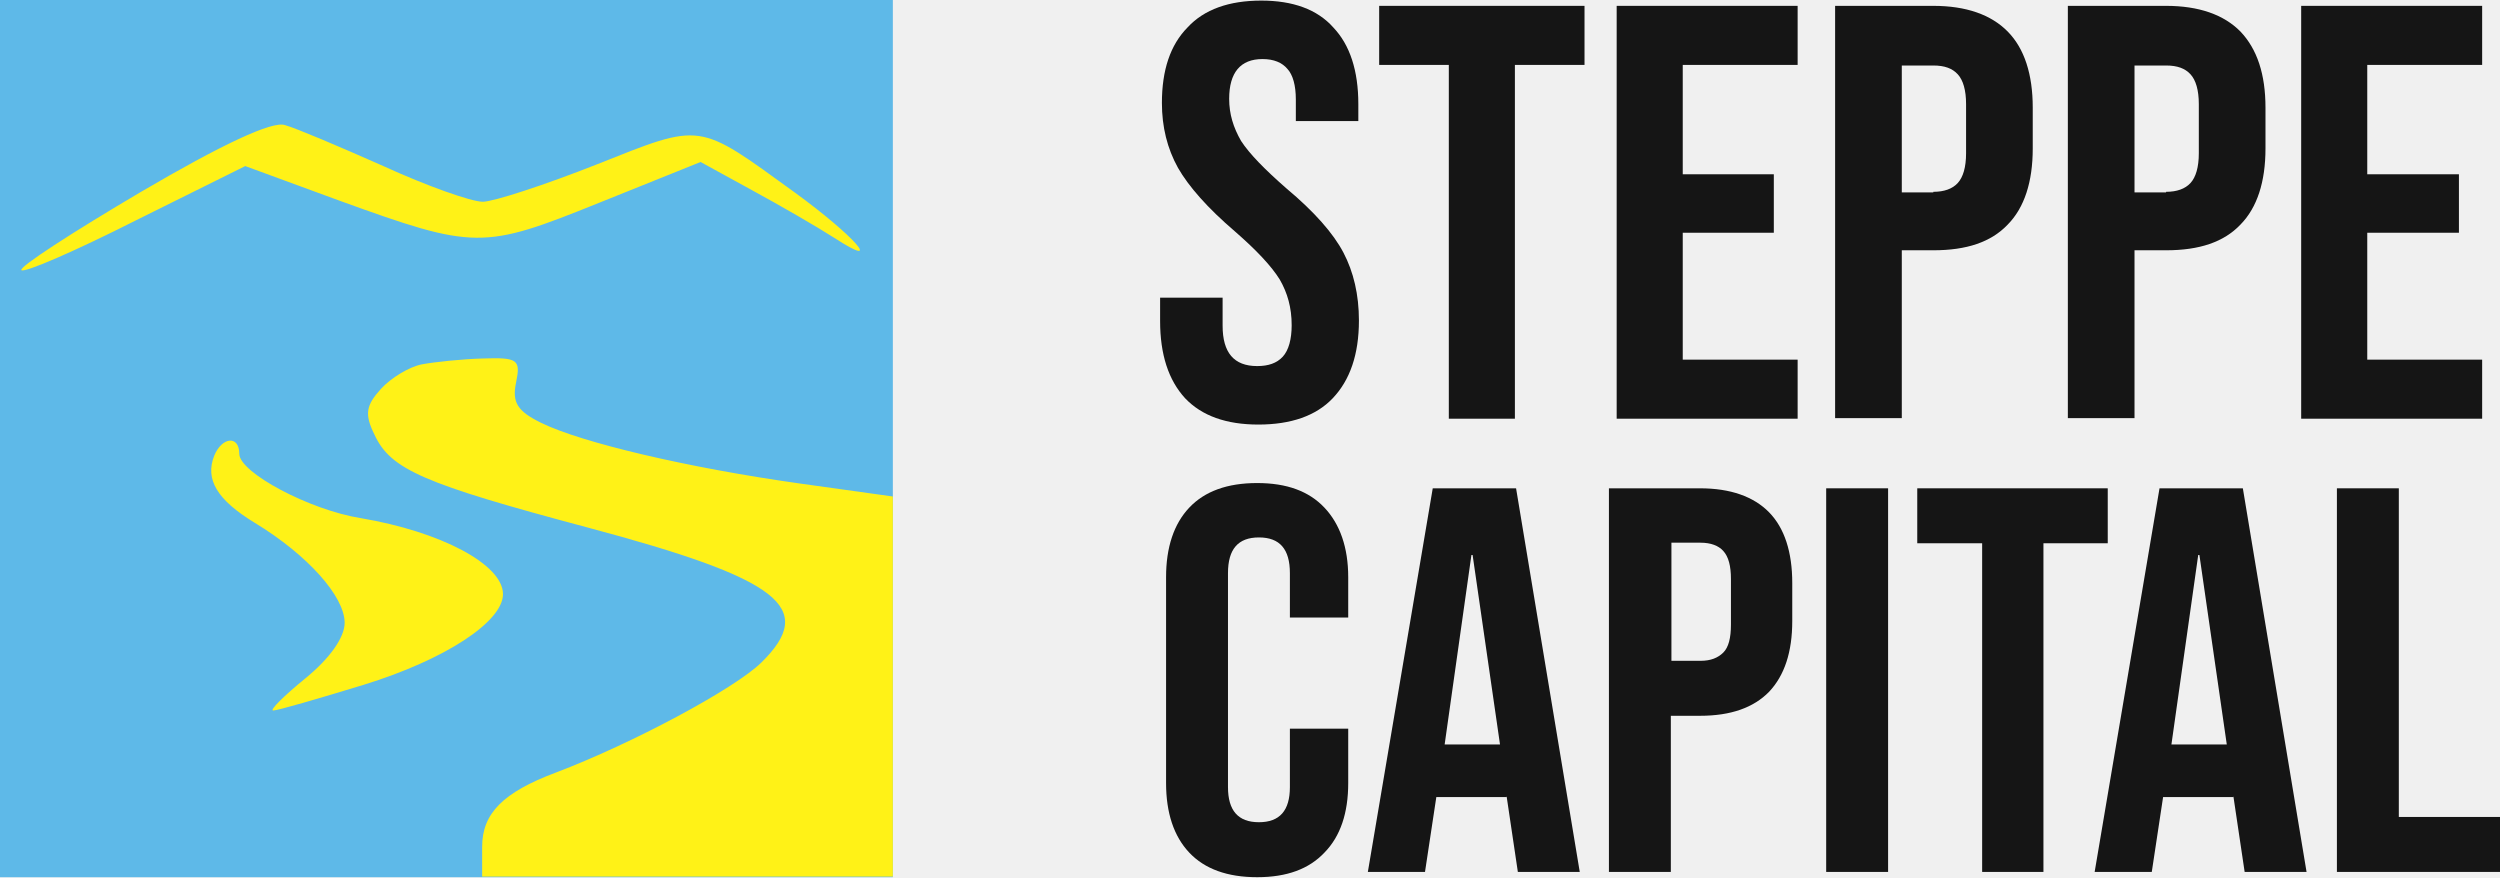
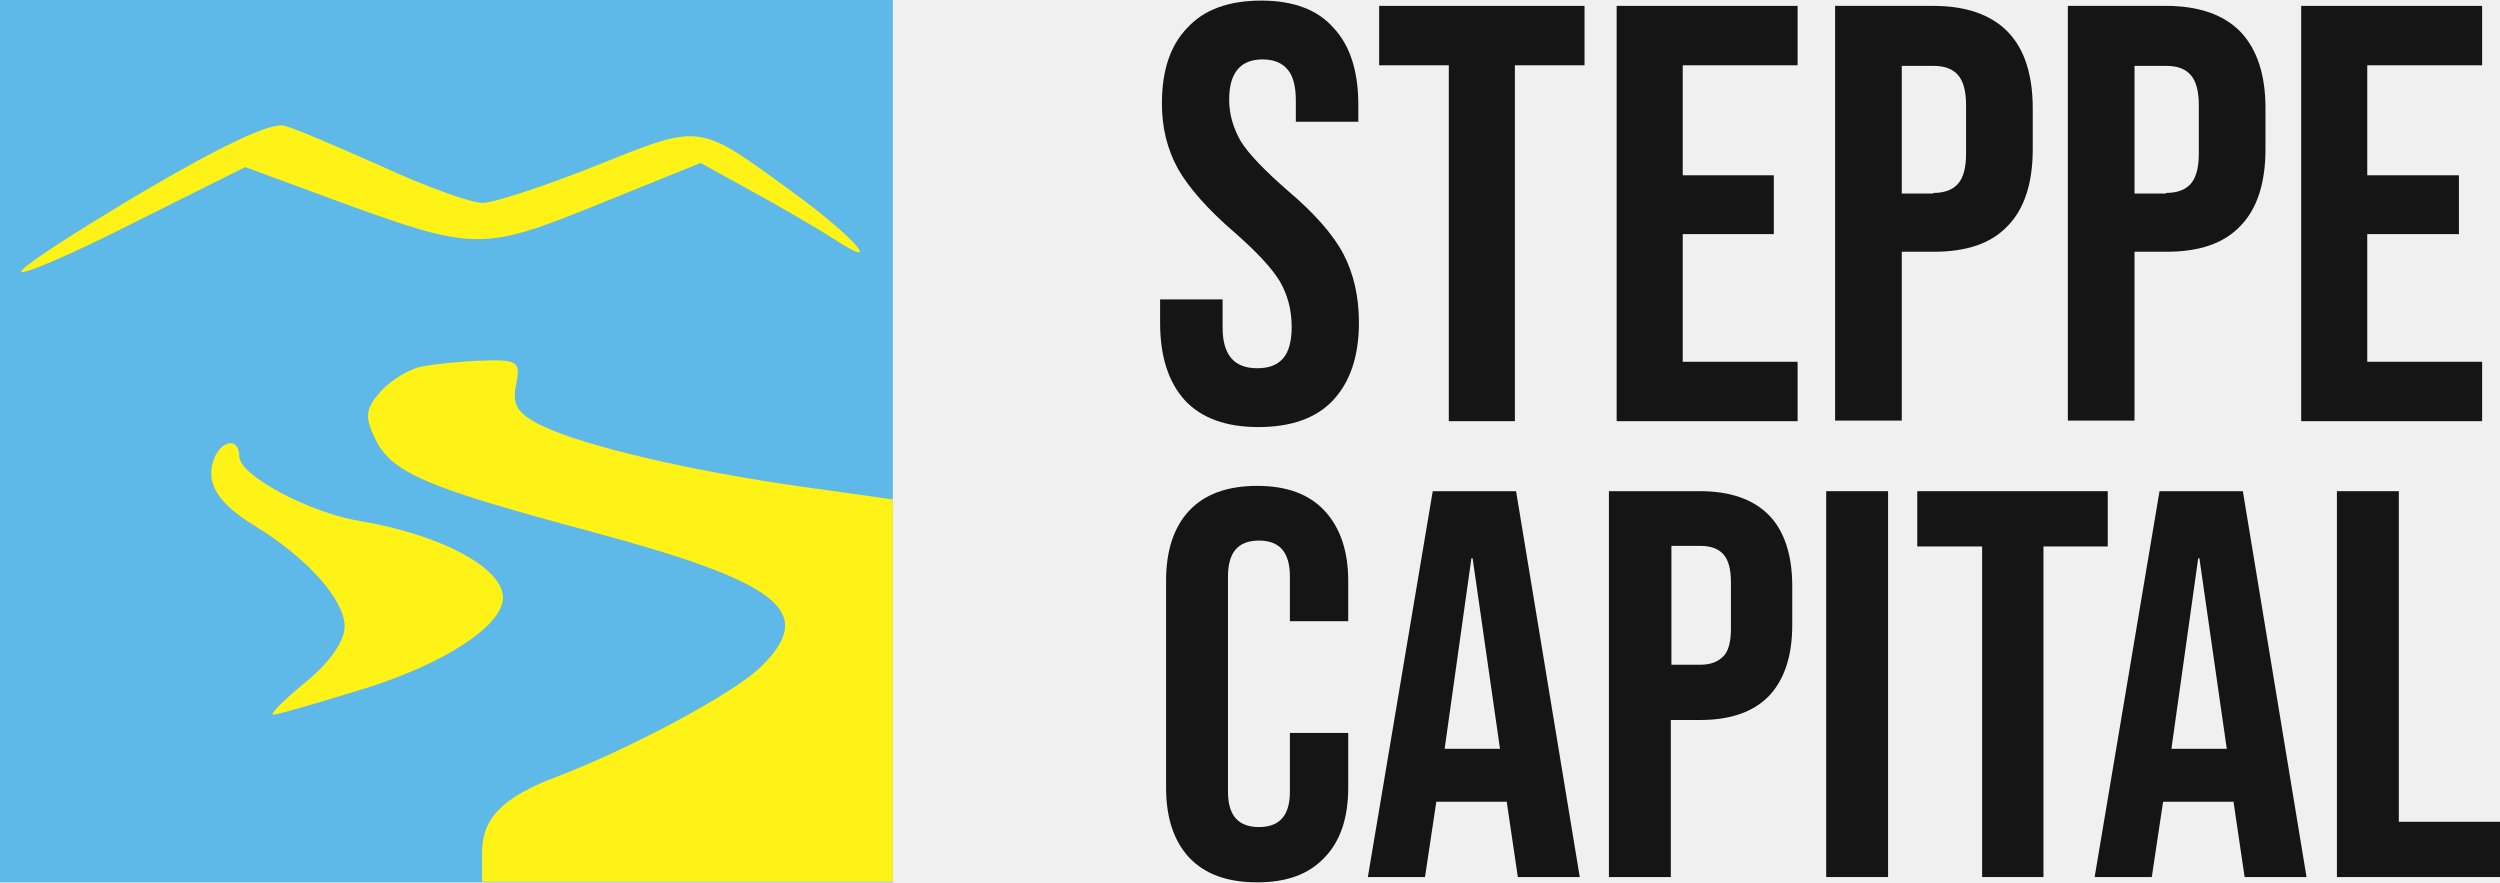
- <svg xmlns="http://www.w3.org/2000/svg" width="114" height="40" viewBox="0 0 114 40" fill="none">
-   <g clip-path="url(#clip0_9_40)">
-     <path d="M57.38 19.36C55.914 19.36 54.801 18.96 54.041 18.16C53.281 17.333 52.901 16.16 52.901 14.64V13.573H55.751V14.853C55.751 16.08 56.267 16.693 57.326 16.693C57.841 16.693 58.221 16.56 58.493 16.267C58.764 15.973 58.9 15.467 58.9 14.827C58.9 14.027 58.71 13.36 58.357 12.747C57.977 12.133 57.299 11.413 56.321 10.56C55.073 9.493 54.204 8.507 53.716 7.653C53.227 6.773 52.983 5.787 52.983 4.693C52.983 3.2 53.363 2.053 54.15 1.253C54.91 0.427 56.05 0.027 57.516 0.027C58.954 0.027 60.067 0.427 60.8 1.253C61.56 2.053 61.94 3.227 61.94 4.747V5.52H59.09V4.533C59.09 3.893 58.954 3.413 58.71 3.147C58.466 2.853 58.086 2.693 57.57 2.693C56.566 2.693 56.05 3.307 56.05 4.507C56.05 5.2 56.24 5.813 56.593 6.427C56.973 7.013 57.679 7.733 58.656 8.587C59.931 9.653 60.8 10.64 61.261 11.52C61.723 12.4 61.967 13.44 61.967 14.613C61.967 16.16 61.56 17.333 60.773 18.16C60.013 18.96 58.873 19.36 57.38 19.36Z" fill="#151515" />
-     <path d="M66.066 2.96H62.89V0.267H72.254V2.96H69.079V19.093H66.066V2.96Z" fill="#151515" />
-     <path d="M73.72 0.267H81.972V2.96H76.733V7.947H80.886V10.613H76.733V16.4H81.972V19.093H73.72V0.267Z" fill="#151515" />
-     <path d="M88.16 8.747C88.649 8.747 89.029 8.613 89.273 8.347C89.517 8.08 89.653 7.627 89.653 6.987V4.747C89.653 4.107 89.517 3.653 89.273 3.387C89.029 3.12 88.676 2.987 88.16 2.987H86.722V8.773H88.16V8.747ZM83.709 0.267H88.16C89.653 0.267 90.793 0.667 91.553 1.44C92.313 2.213 92.693 3.387 92.693 4.907V6.773C92.693 8.293 92.313 9.467 91.553 10.24C90.793 11.04 89.68 11.413 88.16 11.413H86.722V19.067H83.681V0.267H83.709Z" fill="#151515" />
-     <path d="M98.773 8.747C99.261 8.747 99.641 8.613 99.886 8.347C100.13 8.08 100.266 7.627 100.266 6.987V4.747C100.266 4.107 100.13 3.653 99.886 3.387C99.641 3.12 99.288 2.987 98.773 2.987H97.334V8.773H98.773V8.747ZM94.321 0.267H98.773C100.266 0.267 101.406 0.667 102.166 1.44C102.926 2.24 103.306 3.387 103.306 4.907V6.773C103.306 8.293 102.926 9.467 102.166 10.24C101.406 11.04 100.293 11.413 98.773 11.413H97.334V19.067H94.294V0.267H94.321Z" fill="#151515" />
-     <path d="M104.934 0.267H113.186V2.96H107.947V7.947H112.127V10.613H107.947V16.4H113.186V19.093H104.934V0.267Z" fill="#151515" />
-     <path d="M57.326 40C55.969 40 54.937 39.627 54.231 38.88C53.526 38.133 53.173 37.067 53.173 35.707V26.32C53.173 24.96 53.526 23.893 54.231 23.147C54.937 22.4 55.969 22.027 57.326 22.027C58.683 22.027 59.687 22.4 60.393 23.147C61.099 23.893 61.479 24.96 61.479 26.32V28.16H58.819V26.133C58.819 25.04 58.357 24.507 57.407 24.507C56.457 24.507 55.996 25.04 55.996 26.133V35.893C55.996 36.96 56.457 37.493 57.407 37.493C58.357 37.493 58.819 36.96 58.819 35.893V33.227H61.479V35.707C61.479 37.067 61.126 38.133 60.393 38.88C59.687 39.627 58.683 40 57.326 40Z" fill="#151515" />
-     <path d="M68.4 33.947L67.151 25.307H67.097L65.876 33.947H68.4ZM65.333 22.267H69.133L72.037 39.76H69.214L68.699 36.293V36.347H65.496L64.98 39.76H62.374L65.333 22.267Z" fill="#151515" />
-     <path d="M77.547 30.133C78.009 30.133 78.334 30 78.579 29.76C78.823 29.52 78.931 29.093 78.931 28.48V26.4C78.931 25.813 78.823 25.387 78.579 25.12C78.361 24.88 78.009 24.747 77.547 24.747H76.217V30.133H77.547ZM73.394 22.267H77.52C78.904 22.267 79.963 22.64 80.669 23.36C81.374 24.08 81.727 25.173 81.727 26.587V28.32C81.727 29.733 81.374 30.8 80.669 31.547C79.963 32.267 78.931 32.64 77.52 32.64H76.19V39.76H73.367V22.267H73.394Z" fill="#151515" />
-     <path d="M86.097 22.267H83.274V39.76H86.097V22.267Z" fill="#151515" />
-     <path d="M90.386 24.773H87.427V22.267H96.113V24.773H93.181V39.76H90.386V24.773Z" fill="#151515" />
-     <path d="M101.541 33.947L100.293 25.307H100.239L99.017 33.947H101.541ZM98.474 22.267H102.274L105.179 39.76H102.356L101.84 36.293V36.347H98.637L98.121 39.76H95.516L98.474 22.267Z" fill="#151515" />
-     <path d="M106.563 22.267H109.386V37.253H114V39.76H106.563V22.267Z" fill="#151515" />
-     <path d="M40.714 0H0V40H40.714V0Z" fill="#5EB9E8" />
-     <path fill-rule="evenodd" clip-rule="evenodd" d="M9.771 20.773C9.337 21.867 9.907 22.8 11.617 23.84C14.033 25.307 15.716 27.2 15.716 28.4C15.716 29.067 15.037 30.027 13.924 30.933C12.947 31.733 12.269 32.4 12.459 32.4C12.649 32.4 14.494 31.867 16.584 31.227C20.303 30.08 22.936 28.347 22.936 27.093C22.936 25.733 20.086 24.24 16.449 23.627C14.114 23.253 10.911 21.547 10.911 20.693C10.911 19.84 10.124 19.92 9.771 20.773ZM19.244 16.613C18.674 16.72 17.833 17.227 17.371 17.733C16.693 18.48 16.611 18.88 17.073 19.813C17.806 21.413 19.299 22.053 26.79 24.053C35.584 26.4 37.267 27.707 34.716 30.213C33.494 31.413 28.799 33.92 25.351 35.227C22.936 36.133 21.986 37.093 21.986 38.613V39.973H31.35H40.714V31.28V22.64L36.507 22.053C31.377 21.333 26.519 20.187 24.673 19.28C23.587 18.747 23.343 18.347 23.533 17.44C23.75 16.4 23.614 16.293 22.013 16.347C21.063 16.373 19.814 16.507 19.244 16.613ZM6.433 8.747C3.311 10.587 0.841 12.187 0.977 12.32C1.113 12.453 3.447 11.44 6.189 10.053L11.183 7.573L15.471 9.147C21.66 11.387 22.013 11.387 27.306 9.253L31.947 7.387L34.281 8.667C35.557 9.36 37.267 10.347 38.054 10.853C40.361 12.347 38.95 10.747 36.236 8.773C31.784 5.547 32.056 5.573 27.224 7.493C24.863 8.427 22.501 9.2 22.013 9.2C21.497 9.2 19.461 8.48 17.48 7.573C15.499 6.693 13.49 5.84 13.001 5.707C12.431 5.493 10.07 6.613 6.433 8.747Z" fill="#FFF217" />
+ <svg xmlns="http://www.w3.org/2000/svg" width="136" height="48" viewBox="0 0 136 48" fill="none">
+   <g clip-path="url(#clip0_401_1869)">
+     <path d="M68.453 23.232C66.705 23.232 65.377 22.752 64.47 21.792C63.564 20.8 63.11 19.392 63.11 17.568V16.288H66.51V17.824C66.51 19.296 67.126 20.032 68.388 20.032C69.004 20.032 69.457 19.872 69.781 19.52C70.105 19.168 70.267 18.56 70.267 17.792C70.267 16.832 70.04 16.032 69.619 15.296C69.166 14.56 68.356 13.696 67.19 12.672C65.701 11.392 64.665 10.208 64.082 9.184C63.499 8.128 63.208 6.944 63.208 5.632C63.208 3.84 63.661 2.464 64.6 1.504C65.507 0.512 66.867 0.032 68.615 0.032C70.331 0.032 71.659 0.512 72.533 1.504C73.44 2.464 73.893 3.872 73.893 5.696V6.624H70.493V5.44C70.493 4.672 70.331 4.096 70.04 3.776C69.749 3.424 69.295 3.232 68.68 3.232C67.482 3.232 66.867 3.968 66.867 5.408C66.867 6.24 67.093 6.976 67.514 7.712C67.968 8.416 68.809 9.28 69.975 10.304C71.497 11.584 72.533 12.768 73.084 13.824C73.634 14.88 73.926 16.128 73.926 17.536C73.926 19.392 73.44 20.8 72.501 21.792C71.594 22.752 70.234 23.232 68.453 23.232Z" fill="#151515" />
+     <path d="M78.815 3.552H75.026V0.32H86.198V3.552H82.409V22.912H78.815V3.552Z" fill="#151515" />
+     <path d="M87.946 0.32H97.79V3.552H91.541V9.536H96.495V12.736H91.541V19.68H97.79V22.912H87.946V0.32Z" fill="#151515" />
+     <path d="M105.173 10.496C105.756 10.496 106.209 10.336 106.501 10.016C106.792 9.696 106.954 9.152 106.954 8.384V5.696C106.954 4.928 106.792 4.384 106.501 4.064C106.209 3.744 105.788 3.584 105.173 3.584H103.457V10.528H105.173V10.496ZM99.862 0.32H105.173C106.954 0.32 108.314 0.8 109.221 1.728C110.127 2.656 110.581 4.064 110.581 5.888V8.128C110.581 9.952 110.127 11.36 109.221 12.288C108.314 13.248 106.986 13.696 105.173 13.696H103.457V22.88H99.83V0.32H99.862Z" fill="#151515" />
+     <path d="M117.834 10.496C118.417 10.496 118.87 10.336 119.162 10.016C119.453 9.696 119.615 9.152 119.615 8.384V5.696C119.615 4.928 119.453 4.384 119.162 4.064C118.87 3.744 118.449 3.584 117.834 3.584H116.118V10.528H117.834V10.496ZM112.524 0.32H117.834C119.615 0.32 120.975 0.8 121.882 1.728C122.788 2.688 123.242 4.064 123.242 5.888V8.128C123.242 9.952 122.788 11.36 121.882 12.288C120.975 13.248 119.647 13.696 117.834 13.696H116.118V22.88H112.491V0.32H112.524Z" fill="#151515" />
+     <path d="M125.185 0.32H135.028V3.552H128.779V9.536H133.766V12.736H128.779V19.68H135.028V22.912H125.185V0.32Z" fill="#151515" />
+     <path d="M68.389 48C66.77 48 65.539 47.552 64.697 46.656C63.855 45.76 63.435 44.48 63.435 42.848V31.584C63.435 29.952 63.855 28.672 64.697 27.776C65.539 26.88 66.77 26.432 68.389 26.432C70.008 26.432 71.206 26.88 72.048 27.776C72.89 28.672 73.343 29.952 73.343 31.584V33.792H70.17V31.36C70.17 30.048 69.619 29.408 68.486 29.408C67.353 29.408 66.802 30.048 66.802 31.36V43.072C66.802 44.352 67.353 44.992 68.486 44.992C69.619 44.992 70.17 44.352 70.17 43.072V39.872H73.343V42.848C73.343 44.48 72.922 45.76 72.048 46.656C71.206 47.552 70.008 48 68.389 48Z" fill="#151515" />
+     <path d="M81.6 40.736L80.11 30.368H80.045L78.588 40.736H81.6ZM77.941 26.72H82.474L85.939 47.712H82.571L81.956 43.552V43.616H78.135L77.52 47.712H74.411L77.941 26.72Z" fill="#151515" />
+     <path d="M92.512 36.16C93.062 36.16 93.451 36 93.743 35.712C94.034 35.424 94.163 34.912 94.163 34.176V31.68C94.163 30.976 94.034 30.464 93.743 30.144C93.484 29.856 93.062 29.696 92.512 29.696H90.925V36.16H92.512ZM87.558 26.72H92.48C94.131 26.72 95.394 27.168 96.236 28.032C97.078 28.896 97.499 30.208 97.499 31.904V33.984C97.499 35.68 97.078 36.96 96.236 37.856C95.394 38.72 94.163 39.168 92.48 39.168H90.893V47.712H87.525V26.72H87.558Z" fill="#151515" />
+     <path d="M102.712 26.72H99.345V47.712H102.712V26.72Z" fill="#151515" />
+     <path d="M107.828 29.728H104.299V26.72H114.661V29.728H111.164V47.712H107.828V29.728Z" fill="#151515" />
+     <path d="M121.137 40.736L119.647 30.368H119.583L118.125 40.736H121.137ZM117.478 26.72H122.011L125.476 47.712H122.108L121.493 43.552V43.616H117.672L117.057 47.712H113.948L117.478 26.72Z" fill="#151515" />
+     <path d="M127.128 26.72H130.496V44.704H136V47.712H127.128V26.72Z" fill="#151515" />
+     <path d="M48.571 0H0V48H48.571V0Z" fill="#5EB9E8" />
+     <path fill-rule="evenodd" clip-rule="evenodd" d="M11.657 24.928C11.139 26.24 11.819 27.36 13.859 28.608C16.741 30.368 18.748 32.64 18.748 34.08C18.748 34.88 17.939 36.032 16.611 37.12C15.445 38.08 14.636 38.88 14.863 38.88C15.089 38.88 17.291 38.24 19.785 37.472C24.221 36.096 27.362 34.016 27.362 32.512C27.362 30.88 23.962 29.088 19.623 28.352C16.838 27.904 13.017 25.856 13.017 24.832C13.017 23.808 12.078 23.904 11.657 24.928ZM22.958 19.936C22.278 20.064 21.274 20.672 20.724 21.28C19.914 22.176 19.817 22.656 20.367 23.776C21.242 25.696 23.023 26.464 31.96 28.864C42.451 31.68 44.459 33.248 41.415 36.256C39.958 37.696 34.356 40.704 30.244 42.272C27.362 43.36 26.228 44.512 26.228 46.336V47.968H37.4H48.571V37.536V27.168L43.552 26.464C37.432 25.6 31.636 24.224 29.434 23.136C28.139 22.496 27.848 22.016 28.074 20.928C28.333 19.68 28.171 19.552 26.261 19.616C25.128 19.648 23.638 19.808 22.958 19.936ZM7.674 10.496C3.95 12.704 1.004 14.624 1.166 14.784C1.327 14.944 4.112 13.728 7.383 12.064L13.341 9.088L18.457 10.976C25.84 13.664 26.261 13.664 32.575 11.104L38.112 8.864L40.897 10.4C42.419 11.232 44.459 12.416 45.398 13.024C48.15 14.816 46.467 12.896 43.228 10.528C37.918 6.656 38.242 6.688 32.478 8.992C29.661 10.112 26.844 11.04 26.261 11.04C25.645 11.04 23.217 10.176 20.853 9.088C18.489 8.032 16.093 7.008 15.51 6.848C14.83 6.592 12.013 7.936 7.674 10.496Z" fill="#FFF217" />
  </g>
  <defs>
-     <clipPath id="clip0_9_40">
-       <rect width="114" height="40" fill="white" />
+     <clipPath id="clip0_401_1869">
+       <rect width="136" height="48" fill="white" />
    </clipPath>
  </defs>
</svg>
